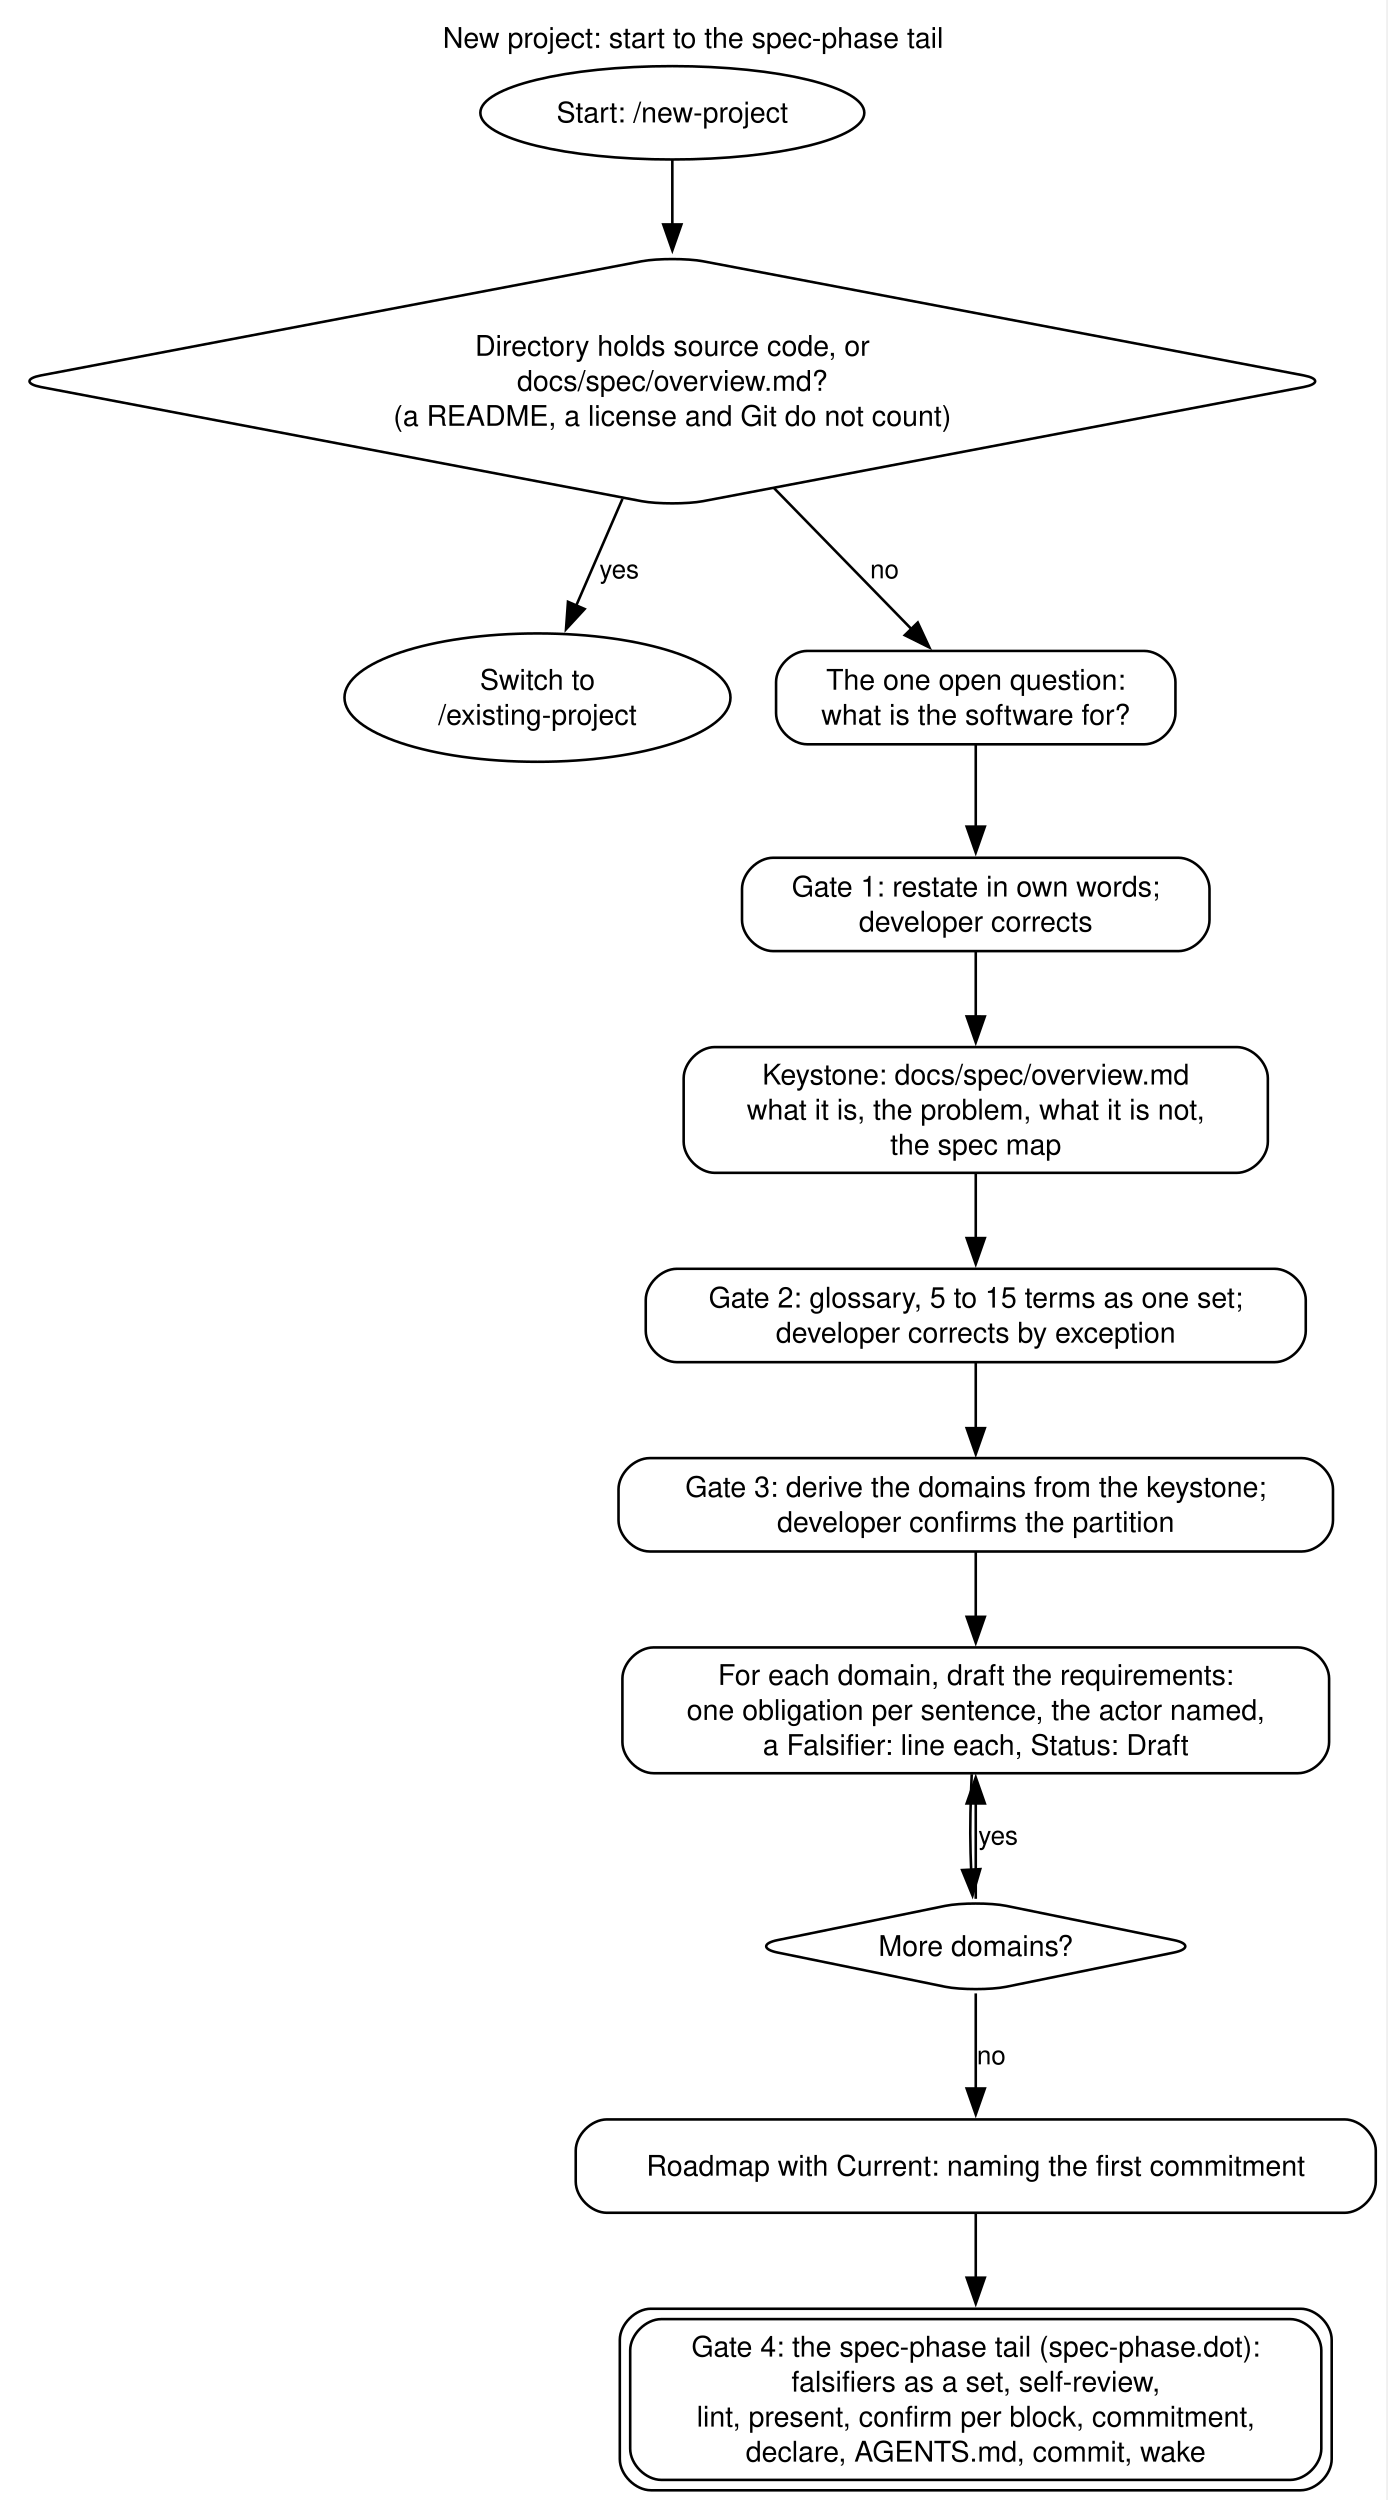
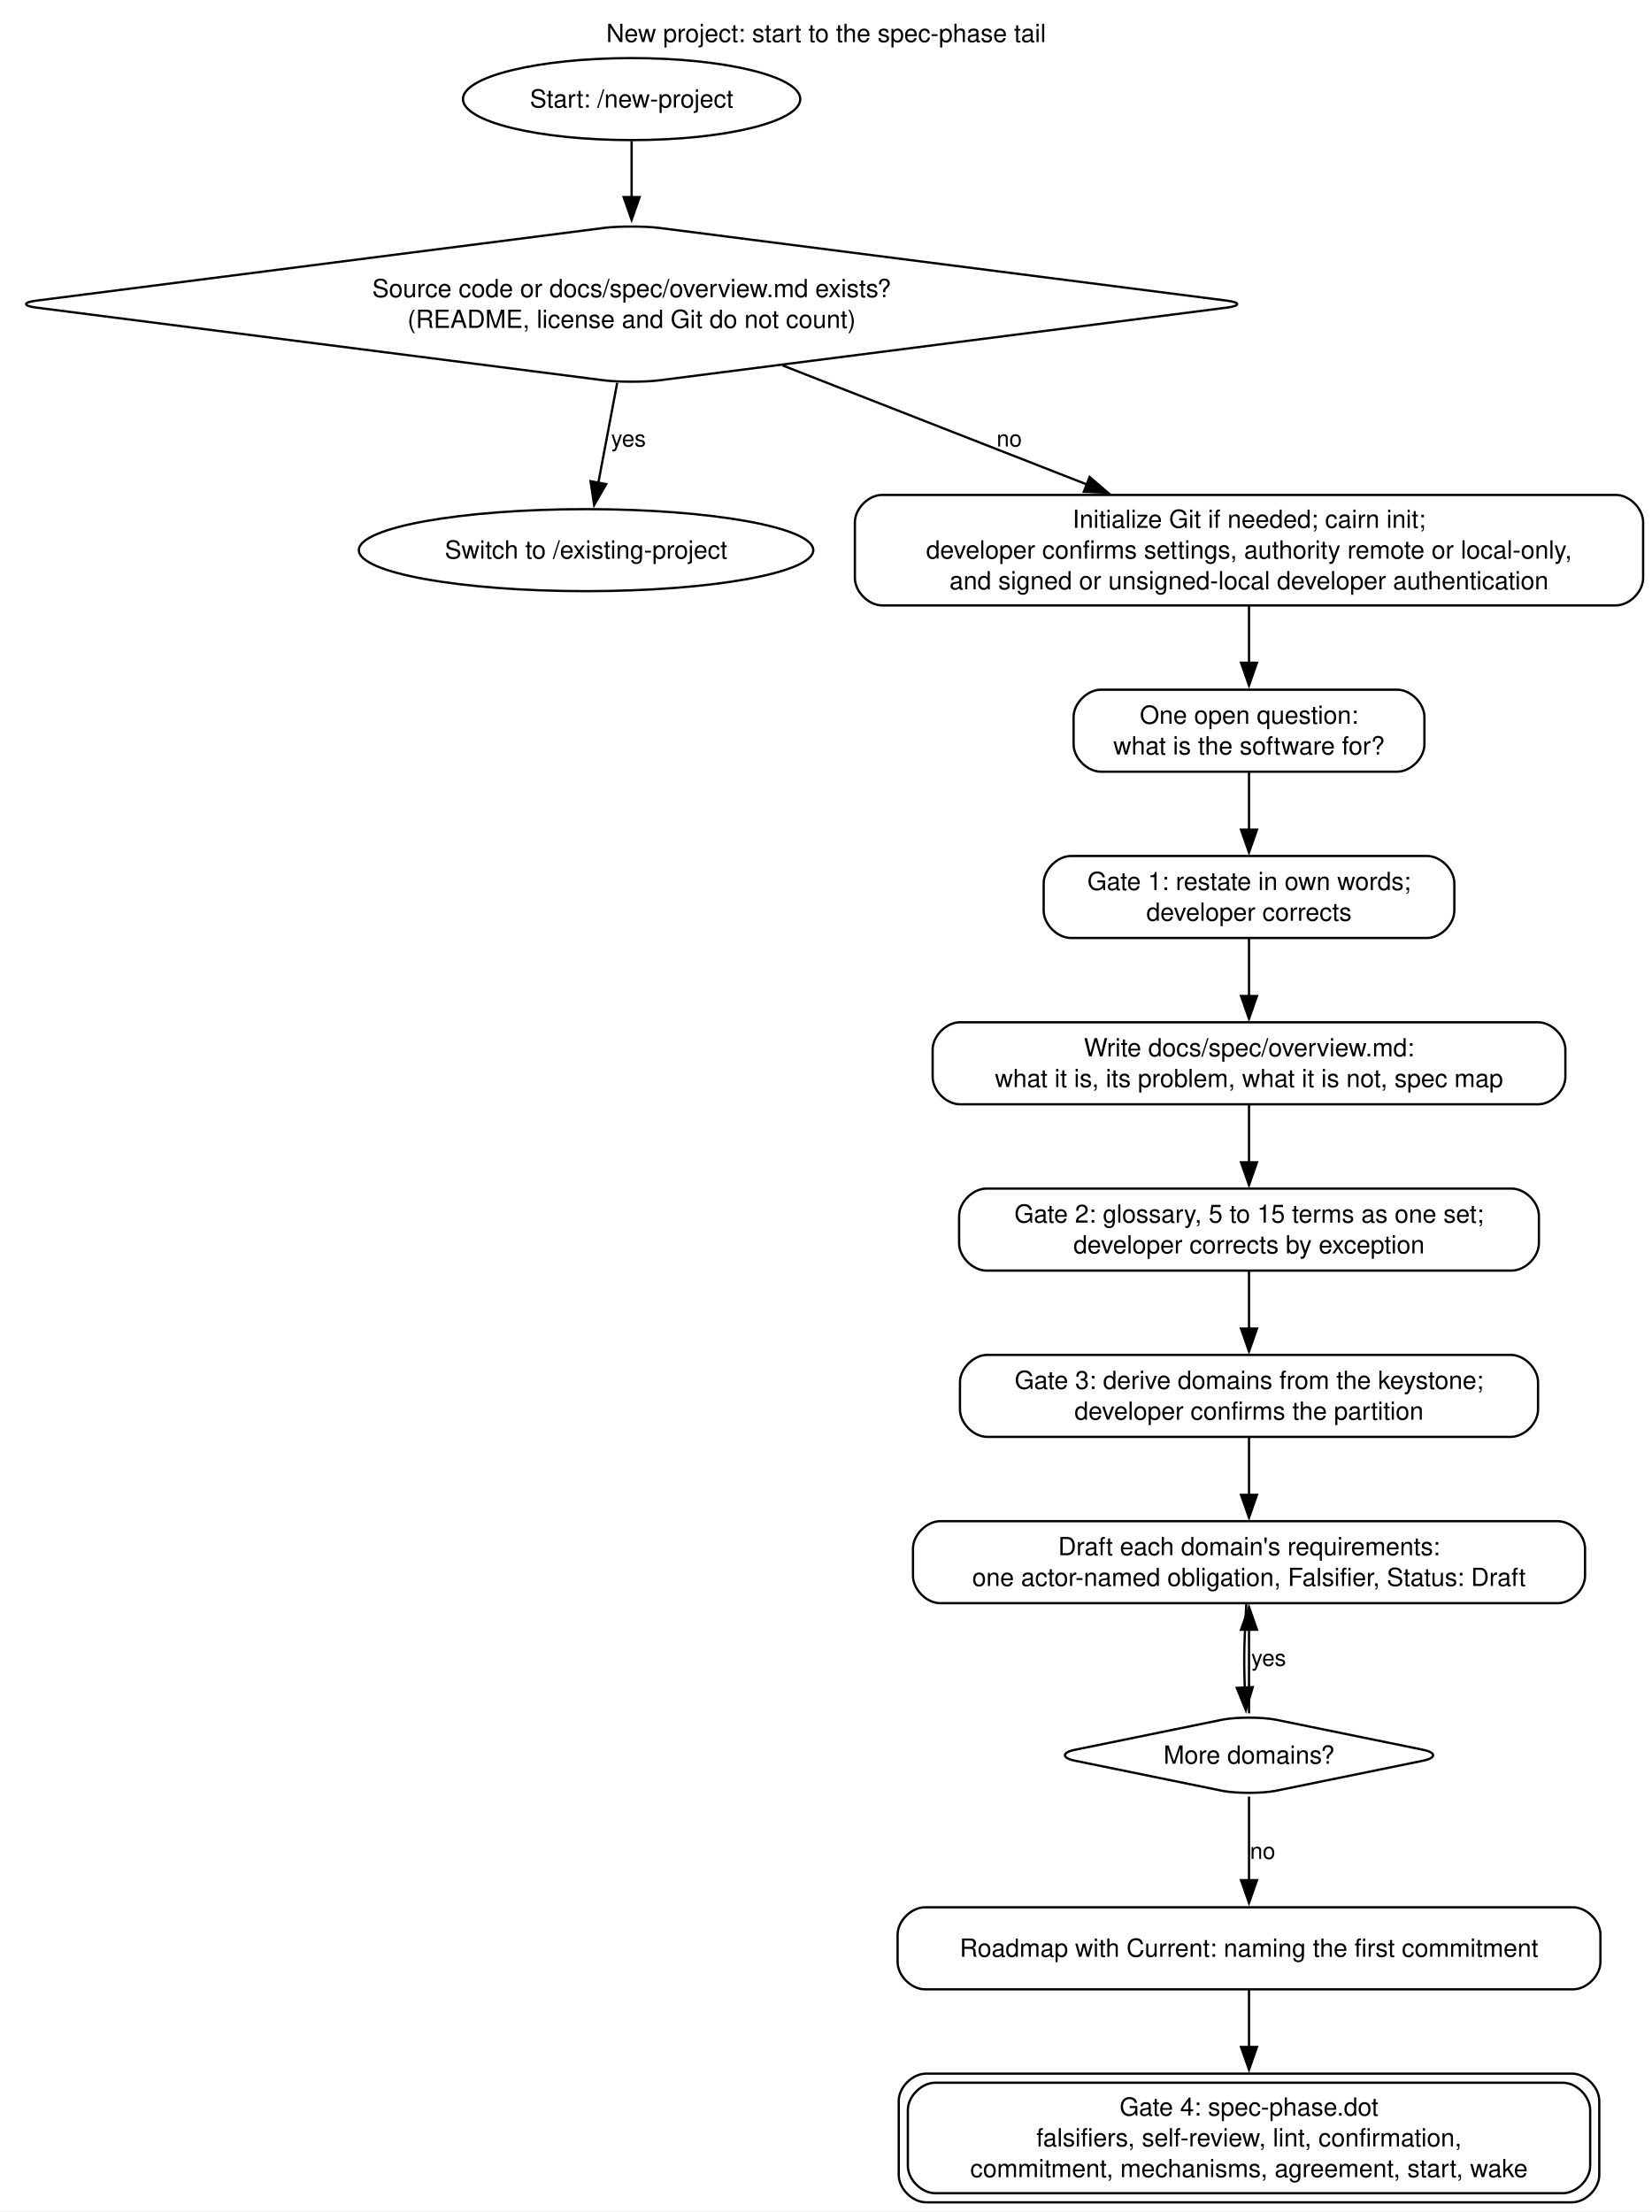
- <svg xmlns="http://www.w3.org/2000/svg" width="535pt" height="964pt" viewBox="0.00 0.00 535.00 964.00">
-   <g id="graph0" class="graph" transform="scale(1 1) rotate(0) translate(4 960.25)">
-     <polygon fill="white" stroke="none" points="-4,4 -4,-960.25 530.5,-960.25 530.5,4 -4,4" />
-     <text xml:space="preserve" text-anchor="middle" x="263.25" y="-941.8" font-family="Helvetica,sans-Serif" font-size="11.00">New project: start to the spec-phase tail</text>
+ <svg xmlns="http://www.w3.org/2000/svg" width="725pt" height="971pt" viewBox="0.00 0.00 725.00 971.00">
+   <g id="graph0" class="graph" transform="scale(1 1) rotate(0) translate(4 966.75)">
+     <polygon fill="white" stroke="none" points="-4,4 -4,-966.75 721.25,-966.75 721.25,4 -4,4" />
+     <text xml:space="preserve" text-anchor="middle" x="358.62" y="-948.3" font-family="Helvetica,sans-Serif" font-size="11.00">New project: start to the spec-phase tail</text>
    <g id="node1" class="node">
-       <ellipse fill="none" stroke="black" cx="255.25" cy="-916.75" rx="74.03" ry="18" />
-       <text xml:space="preserve" text-anchor="middle" x="255.25" y="-913.05" font-family="Helvetica,sans-Serif" font-size="11.00">Start: /new-project</text>
+       <ellipse fill="none" stroke="black" cx="273.25" cy="-923.25" rx="74.03" ry="18" />
+       <text xml:space="preserve" text-anchor="middle" x="273.25" y="-919.55" font-family="Helvetica,sans-Serif" font-size="11.00">Start: /new-project</text>
    </g>
    <g id="node2" class="node">
-       <path fill="none" stroke="black" d="M243.46,-859.51C243.46,-859.51 11.79,-815.49 11.79,-815.49 5.89,-814.37 5.89,-812.13 11.79,-811.01 11.79,-811.01 243.46,-766.99 243.46,-766.99 249.36,-765.87 261.14,-765.87 267.04,-766.99 267.04,-766.99 498.71,-811.01 498.71,-811.01 504.61,-812.13 504.61,-814.37 498.71,-815.49 498.71,-815.49 267.04,-859.51 267.04,-859.51 261.14,-860.63 249.36,-860.63 243.46,-859.51" />
-       <text xml:space="preserve" text-anchor="middle" x="255.25" y="-823.05" font-family="Helvetica,sans-Serif" font-size="11.00">Directory holds source code, or</text>
-       <text xml:space="preserve" text-anchor="middle" x="255.25" y="-809.55" font-family="Helvetica,sans-Serif" font-size="11.00">docs/spec/overview.md?</text>
-       <text xml:space="preserve" text-anchor="middle" x="255.25" y="-796.05" font-family="Helvetica,sans-Serif" font-size="11.00">(a README, a license and Git do not count)</text>
+       <path fill="none" stroke="black" d="M261.35,-866.73C261.35,-866.73 11.9,-834.77 11.9,-834.77 5.95,-834.01 5.95,-832.49 11.9,-831.73 11.9,-831.73 261.35,-799.77 261.35,-799.77 267.3,-799.01 279.2,-799.01 285.15,-799.77 285.15,-799.77 534.6,-831.73 534.6,-831.73 540.55,-832.49 540.55,-834.01 534.6,-834.77 534.6,-834.77 285.15,-866.73 285.15,-866.73 279.2,-867.49 267.3,-867.49 261.35,-866.73" />
+       <text xml:space="preserve" text-anchor="middle" x="273.25" y="-836.3" font-family="Helvetica,sans-Serif" font-size="11.00">Source code or docs/spec/overview.md exists?</text>
+       <text xml:space="preserve" text-anchor="middle" x="273.25" y="-822.8" font-family="Helvetica,sans-Serif" font-size="11.00">(README, license and Git do not count)</text>
    </g>
    <g id="edge1" class="edge">
-       <path fill="none" stroke="black" d="M255.25,-898.53C255.25,-891.37 255.25,-882.6 255.25,-873.46" />
-       <polygon fill="black" stroke="black" points="258.75,-873.71 255.25,-863.71 251.75,-873.71 258.75,-873.71" />
+       <path fill="none" stroke="black" d="M273.25,-904.86C273.25,-897.69 273.25,-889 273.25,-880.21" />
+       <polygon fill="black" stroke="black" points="276.75,-880.23 273.25,-870.23 269.75,-880.23 276.75,-880.23" />
    </g>
    <g id="node3" class="node">
-       <ellipse fill="none" stroke="black" cx="203.25" cy="-691.25" rx="74.42" ry="24.75" />
-       <text xml:space="preserve" text-anchor="middle" x="203.25" y="-694.3" font-family="Helvetica,sans-Serif" font-size="11.00">Switch to</text>
-       <text xml:space="preserve" text-anchor="middle" x="203.25" y="-680.8" font-family="Helvetica,sans-Serif" font-size="11.00">/existing-project</text>
+       <ellipse fill="none" stroke="black" cx="253.25" cy="-725.25" rx="99.74" ry="18" />
+       <text xml:space="preserve" text-anchor="middle" x="253.25" y="-721.55" font-family="Helvetica,sans-Serif" font-size="11.00">Switch to /existing-project</text>
    </g>
    <g id="edge2" class="edge">
-       <path fill="none" stroke="black" d="M236.03,-767.91C230.11,-754.24 223.69,-739.41 218.1,-726.53" />
-       <polygon fill="black" stroke="black" points="221.43,-725.41 214.25,-717.62 215.01,-728.19 221.43,-725.41" />
-       <text xml:space="preserve" text-anchor="middle" x="234.76" y="-737.25" font-family="Helvetica,sans-Serif" font-size="10.00">yes</text>
+       <path fill="none" stroke="black" d="M266.92,-798.71C264.25,-784.54 261.17,-768.22 258.61,-754.66" />
+       <polygon fill="black" stroke="black" points="262.09,-754.24 256.8,-745.06 255.21,-755.54 262.09,-754.24" />
+       <text xml:space="preserve" text-anchor="middle" x="271.88" y="-770.75" font-family="Helvetica,sans-Serif" font-size="10.00">yes</text>
    </g>
    <g id="node4" class="node">
-       <path fill="none" stroke="black" d="M437.25,-709.25C437.25,-709.25 307.25,-709.25 307.25,-709.25 301.25,-709.25 295.25,-703.25 295.25,-697.25 295.25,-697.25 295.25,-685.25 295.25,-685.25 295.25,-679.25 301.25,-673.25 307.25,-673.25 307.25,-673.25 437.25,-673.25 437.25,-673.25 443.25,-673.25 449.25,-679.25 449.25,-685.25 449.25,-685.25 449.25,-697.25 449.25,-697.25 449.25,-703.25 443.25,-709.25 437.25,-709.25" />
-       <text xml:space="preserve" text-anchor="middle" x="372.25" y="-694.3" font-family="Helvetica,sans-Serif" font-size="11.00">The one open question:</text>
-       <text xml:space="preserve" text-anchor="middle" x="372.25" y="-680.8" font-family="Helvetica,sans-Serif" font-size="11.00">what is the software for?</text>
+       <path fill="none" stroke="black" d="M705.25,-749.5C705.25,-749.5 383.25,-749.5 383.25,-749.5 377.25,-749.5 371.25,-743.5 371.25,-737.5 371.25,-737.5 371.25,-713 371.25,-713 371.25,-707 377.25,-701 383.25,-701 383.25,-701 705.25,-701 705.25,-701 711.25,-701 717.25,-707 717.25,-713 717.25,-713 717.25,-737.5 717.25,-737.5 717.25,-743.5 711.25,-749.5 705.25,-749.5" />
+       <text xml:space="preserve" text-anchor="middle" x="544.25" y="-735.05" font-family="Helvetica,sans-Serif" font-size="11.00">Initialize Git if needed; cairn init;</text>
+       <text xml:space="preserve" text-anchor="middle" x="544.25" y="-721.55" font-family="Helvetica,sans-Serif" font-size="11.00">developer confirms settings, authority remote or local-only,</text>
+       <text xml:space="preserve" text-anchor="middle" x="544.25" y="-708.05" font-family="Helvetica,sans-Serif" font-size="11.00">and signed or unsigned-local developer authentication</text>
    </g>
    <g id="edge3" class="edge">
-       <path fill="none" stroke="black" d="M294.53,-771.96C312.01,-754.03 332.06,-733.47 347.42,-717.72" />
-       <polygon fill="black" stroke="black" points="349.89,-720.2 354.36,-710.59 344.88,-715.31 349.89,-720.2" />
-       <text xml:space="preserve" text-anchor="middle" x="337.07" y="-737.25" font-family="Helvetica,sans-Serif" font-size="10.00">no</text>
+       <path fill="none" stroke="black" d="M339.54,-806.32C380.05,-790.48 431.83,-770.22 473.18,-754.05" />
+       <polygon fill="black" stroke="black" points="474.28,-757.38 482.32,-750.47 471.73,-750.86 474.28,-757.38" />
+       <text xml:space="preserve" text-anchor="middle" x="439.02" y="-770.75" font-family="Helvetica,sans-Serif" font-size="10.00">no</text>
    </g>
    <g id="node5" class="node">
-       <path fill="none" stroke="black" d="M450.38,-629.5C450.38,-629.5 294.12,-629.5 294.12,-629.5 288.12,-629.5 282.12,-623.5 282.12,-617.5 282.12,-617.5 282.12,-605.5 282.12,-605.5 282.12,-599.5 288.12,-593.5 294.12,-593.5 294.12,-593.5 450.38,-593.5 450.38,-593.5 456.38,-593.5 462.38,-599.5 462.38,-605.5 462.38,-605.5 462.38,-617.5 462.38,-617.5 462.38,-623.5 456.38,-629.5 450.38,-629.5" />
-       <text xml:space="preserve" text-anchor="middle" x="372.25" y="-614.55" font-family="Helvetica,sans-Serif" font-size="11.00">Gate 1: restate in own words;</text>
-       <text xml:space="preserve" text-anchor="middle" x="372.25" y="-601.05" font-family="Helvetica,sans-Serif" font-size="11.00">developer corrects</text>
+       <path fill="none" stroke="black" d="M609.25,-664C609.25,-664 479.25,-664 479.25,-664 473.25,-664 467.25,-658 467.25,-652 467.25,-652 467.25,-640 467.25,-640 467.25,-634 473.25,-628 479.25,-628 479.25,-628 609.25,-628 609.25,-628 615.25,-628 621.25,-634 621.25,-640 621.25,-640 621.25,-652 621.25,-652 621.25,-658 615.25,-664 609.25,-664" />
+       <text xml:space="preserve" text-anchor="middle" x="544.25" y="-649.05" font-family="Helvetica,sans-Serif" font-size="11.00">One open question:</text>
+       <text xml:space="preserve" text-anchor="middle" x="544.25" y="-635.55" font-family="Helvetica,sans-Serif" font-size="11.00">what is the software for?</text>
    </g>
    <g id="edge4" class="edge">
-       <path fill="none" stroke="black" d="M372.25,-672.99C372.25,-663.7 372.25,-651.98 372.25,-641.34" />
-       <polygon fill="black" stroke="black" points="375.75,-641.49 372.25,-631.49 368.75,-641.49 375.75,-641.49" />
+       <path fill="none" stroke="black" d="M544.25,-700.65C544.25,-692.78 544.25,-683.93 544.25,-675.71" />
+       <polygon fill="black" stroke="black" points="547.75,-675.84 544.25,-665.84 540.75,-675.84 547.75,-675.84" />
    </g>
    <g id="node6" class="node">
-       <path fill="none" stroke="black" d="M472.88,-556.5C472.88,-556.5 271.62,-556.5 271.62,-556.5 265.62,-556.5 259.62,-550.5 259.62,-544.5 259.62,-544.5 259.62,-520 259.62,-520 259.62,-514 265.62,-508 271.62,-508 271.62,-508 472.88,-508 472.88,-508 478.88,-508 484.88,-514 484.88,-520 484.88,-520 484.88,-544.5 484.88,-544.5 484.88,-550.5 478.88,-556.5 472.88,-556.5" />
-       <text xml:space="preserve" text-anchor="middle" x="372.25" y="-542.05" font-family="Helvetica,sans-Serif" font-size="11.00">Keystone: docs/spec/overview.md</text>
-       <text xml:space="preserve" text-anchor="middle" x="372.25" y="-528.55" font-family="Helvetica,sans-Serif" font-size="11.00">what it is, the problem, what it is not,</text>
-       <text xml:space="preserve" text-anchor="middle" x="372.25" y="-515.05" font-family="Helvetica,sans-Serif" font-size="11.00">the spec map</text>
+       <path fill="none" stroke="black" d="M622.38,-591C622.38,-591 466.12,-591 466.12,-591 460.12,-591 454.12,-585 454.12,-579 454.12,-579 454.12,-567 454.12,-567 454.12,-561 460.12,-555 466.12,-555 466.12,-555 622.38,-555 622.38,-555 628.38,-555 634.38,-561 634.38,-567 634.38,-567 634.38,-579 634.38,-579 634.38,-585 628.38,-591 622.38,-591" />
+       <text xml:space="preserve" text-anchor="middle" x="544.25" y="-576.05" font-family="Helvetica,sans-Serif" font-size="11.00">Gate 1: restate in own words;</text>
+       <text xml:space="preserve" text-anchor="middle" x="544.25" y="-562.55" font-family="Helvetica,sans-Serif" font-size="11.00">developer corrects</text>
    </g>
    <g id="edge5" class="edge">
-       <path fill="none" stroke="black" d="M372.25,-593.36C372.25,-585.88 372.25,-576.82 372.25,-568.03" />
-       <polygon fill="black" stroke="black" points="375.75,-568.3 372.25,-558.3 368.75,-568.31 375.75,-568.3" />
+       <path fill="none" stroke="black" d="M544.25,-627.81C544.25,-620.23 544.25,-611.1 544.25,-602.54" />
+       <polygon fill="black" stroke="black" points="547.75,-602.54 544.25,-592.54 540.75,-602.54 547.75,-602.54" />
    </g>
    <g id="node7" class="node">
-       <path fill="none" stroke="black" d="M487.5,-471C487.5,-471 257,-471 257,-471 251,-471 245,-465 245,-459 245,-459 245,-447 245,-447 245,-441 251,-435 257,-435 257,-435 487.5,-435 487.5,-435 493.5,-435 499.5,-441 499.5,-447 499.5,-447 499.5,-459 499.5,-459 499.5,-465 493.5,-471 487.5,-471" />
-       <text xml:space="preserve" text-anchor="middle" x="372.25" y="-456.05" font-family="Helvetica,sans-Serif" font-size="11.00">Gate 2: glossary, 5 to 15 terms as one set;</text>
-       <text xml:space="preserve" text-anchor="middle" x="372.25" y="-442.55" font-family="Helvetica,sans-Serif" font-size="11.00">developer corrects by exception</text>
+       <path fill="none" stroke="black" d="M671.12,-518C671.12,-518 417.38,-518 417.38,-518 411.38,-518 405.38,-512 405.38,-506 405.38,-506 405.38,-494 405.38,-494 405.38,-488 411.38,-482 417.38,-482 417.38,-482 671.12,-482 671.12,-482 677.12,-482 683.12,-488 683.12,-494 683.12,-494 683.12,-506 683.12,-506 683.12,-512 677.12,-518 671.12,-518" />
+       <text xml:space="preserve" text-anchor="middle" x="544.25" y="-503.05" font-family="Helvetica,sans-Serif" font-size="11.00">Write docs/spec/overview.md:</text>
+       <text xml:space="preserve" text-anchor="middle" x="544.25" y="-489.55" font-family="Helvetica,sans-Serif" font-size="11.00">what it is, its problem, what it is not, spec map</text>
    </g>
    <g id="edge6" class="edge">
-       <path fill="none" stroke="black" d="M372.25,-507.65C372.25,-499.78 372.25,-490.93 372.25,-482.71" />
-       <polygon fill="black" stroke="black" points="375.75,-482.84 372.25,-472.84 368.75,-482.84 375.75,-482.84" />
+       <path fill="none" stroke="black" d="M544.25,-554.81C544.25,-547.23 544.25,-538.1 544.25,-529.54" />
+       <polygon fill="black" stroke="black" points="547.75,-529.54 544.25,-519.54 540.75,-529.54 547.75,-529.54" />
    </g>
    <g id="node8" class="node">
-       <path fill="none" stroke="black" d="M498,-398C498,-398 246.5,-398 246.5,-398 240.5,-398 234.5,-392 234.5,-386 234.5,-386 234.5,-374 234.5,-374 234.5,-368 240.5,-362 246.5,-362 246.5,-362 498,-362 498,-362 504,-362 510,-368 510,-374 510,-374 510,-386 510,-386 510,-392 504,-398 498,-398" />
-       <text xml:space="preserve" text-anchor="middle" x="372.25" y="-383.05" font-family="Helvetica,sans-Serif" font-size="11.00">Gate 3: derive the domains from the keystone;</text>
-       <text xml:space="preserve" text-anchor="middle" x="372.25" y="-369.55" font-family="Helvetica,sans-Serif" font-size="11.00">developer confirms the partition</text>
+       <path fill="none" stroke="black" d="M659.5,-445C659.5,-445 429,-445 429,-445 423,-445 417,-439 417,-433 417,-433 417,-421 417,-421 417,-415 423,-409 429,-409 429,-409 659.5,-409 659.5,-409 665.5,-409 671.5,-415 671.5,-421 671.5,-421 671.5,-433 671.5,-433 671.5,-439 665.5,-445 659.5,-445" />
+       <text xml:space="preserve" text-anchor="middle" x="544.25" y="-430.05" font-family="Helvetica,sans-Serif" font-size="11.00">Gate 2: glossary, 5 to 15 terms as one set;</text>
+       <text xml:space="preserve" text-anchor="middle" x="544.25" y="-416.55" font-family="Helvetica,sans-Serif" font-size="11.00">developer corrects by exception</text>
    </g>
    <g id="edge7" class="edge">
-       <path fill="none" stroke="black" d="M372.25,-434.81C372.25,-427.23 372.25,-418.1 372.25,-409.54" />
-       <polygon fill="black" stroke="black" points="375.75,-409.54 372.25,-399.54 368.75,-409.54 375.75,-409.54" />
+       <path fill="none" stroke="black" d="M544.25,-481.81C544.25,-474.23 544.25,-465.1 544.25,-456.54" />
+       <polygon fill="black" stroke="black" points="547.75,-456.54 544.25,-446.54 540.75,-456.54 547.75,-456.54" />
    </g>
    <g id="node9" class="node">
-       <path fill="none" stroke="black" d="M496.5,-325C496.5,-325 248,-325 248,-325 242,-325 236,-319 236,-313 236,-313 236,-288.5 236,-288.5 236,-282.5 242,-276.5 248,-276.5 248,-276.5 496.5,-276.5 496.5,-276.5 502.5,-276.5 508.5,-282.5 508.5,-288.5 508.5,-288.5 508.5,-313 508.5,-313 508.5,-319 502.5,-325 496.5,-325" />
-       <text xml:space="preserve" text-anchor="middle" x="372.25" y="-310.55" font-family="Helvetica,sans-Serif" font-size="11.00">For each domain, draft the requirements:</text>
-       <text xml:space="preserve" text-anchor="middle" x="372.25" y="-297.05" font-family="Helvetica,sans-Serif" font-size="11.00">one obligation per sentence, the actor named,</text>
-       <text xml:space="preserve" text-anchor="middle" x="372.25" y="-283.55" font-family="Helvetica,sans-Serif" font-size="11.00">a Falsifier: line each, Status: Draft</text>
+       <path fill="none" stroke="black" d="M659.12,-372C659.12,-372 429.38,-372 429.38,-372 423.38,-372 417.38,-366 417.38,-360 417.38,-360 417.38,-348 417.38,-348 417.38,-342 423.38,-336 429.38,-336 429.38,-336 659.12,-336 659.12,-336 665.12,-336 671.12,-342 671.12,-348 671.12,-348 671.12,-360 671.12,-360 671.12,-366 665.12,-372 659.12,-372" />
+       <text xml:space="preserve" text-anchor="middle" x="544.25" y="-357.05" font-family="Helvetica,sans-Serif" font-size="11.00">Gate 3: derive domains from the keystone;</text>
+       <text xml:space="preserve" text-anchor="middle" x="544.25" y="-343.55" font-family="Helvetica,sans-Serif" font-size="11.00">developer confirms the partition</text>
    </g>
    <g id="edge8" class="edge">
-       <path fill="none" stroke="black" d="M372.25,-361.86C372.25,-354.38 372.25,-345.32 372.25,-336.53" />
-       <polygon fill="black" stroke="black" points="375.75,-336.8 372.25,-326.8 368.75,-336.81 375.75,-336.8" />
+       <path fill="none" stroke="black" d="M544.25,-408.81C544.25,-401.23 544.25,-392.1 544.25,-383.54" />
+       <polygon fill="black" stroke="black" points="547.75,-383.54 544.25,-373.54 540.75,-383.54 547.75,-383.54" />
    </g>
    <g id="node10" class="node">
-       <path fill="none" stroke="black" d="M360.49,-225.35C360.49,-225.35 295.85,-212.15 295.85,-212.15 289.97,-210.95 289.97,-208.55 295.85,-207.35 295.85,-207.35 360.49,-194.15 360.49,-194.15 366.37,-192.95 378.13,-192.95 384.01,-194.15 384.01,-194.15 448.65,-207.35 448.65,-207.35 454.53,-208.55 454.53,-210.95 448.65,-212.15 448.65,-212.15 384.01,-225.35 384.01,-225.35 378.13,-226.55 366.37,-226.55 360.49,-225.35" />
-       <text xml:space="preserve" text-anchor="middle" x="372.25" y="-206.05" font-family="Helvetica,sans-Serif" font-size="11.00">More domains?</text>
+       <path fill="none" stroke="black" d="M679.75,-299C679.75,-299 408.75,-299 408.75,-299 402.75,-299 396.75,-293 396.75,-287 396.75,-287 396.75,-275 396.75,-275 396.75,-269 402.75,-263 408.75,-263 408.75,-263 679.75,-263 679.75,-263 685.75,-263 691.75,-269 691.75,-275 691.75,-275 691.75,-287 691.75,-287 691.75,-293 685.75,-299 679.75,-299" />
+       <text xml:space="preserve" text-anchor="middle" x="544.25" y="-284.05" font-family="Helvetica,sans-Serif" font-size="11.00">Draft each domain's requirements:</text>
+       <text xml:space="preserve" text-anchor="middle" x="544.25" y="-270.55" font-family="Helvetica,sans-Serif" font-size="11.00">one actor-named obligation, Falsifier, Status: Draft</text>
    </g>
    <g id="edge9" class="edge">
-       <path fill="none" stroke="black" d="M370.7,-276.1C370.26,-266.66 369.97,-255.69 370.25,-245.75 370.31,-243.65 370.39,-241.48 370.48,-239.3" />
-       <polygon fill="black" stroke="black" points="373.98,-239.51 371,-229.34 366.99,-239.15 373.98,-239.51" />
+       <path fill="none" stroke="black" d="M544.25,-335.81C544.25,-328.23 544.25,-319.1 544.25,-310.54" />
+       <polygon fill="black" stroke="black" points="547.75,-310.54 544.25,-300.54 540.75,-310.54 547.75,-310.54" />
+     </g>
+     <g id="node11" class="node">
+       <path fill="none" stroke="black" d="M532.49,-211.85C532.49,-211.85 467.85,-198.65 467.85,-198.65 461.97,-197.45 461.97,-195.05 467.85,-193.85 467.85,-193.85 532.49,-180.65 532.49,-180.65 538.37,-179.45 550.13,-179.45 556.01,-180.65 556.01,-180.65 620.65,-193.85 620.65,-193.85 626.53,-195.05 626.53,-197.45 620.65,-198.65 620.65,-198.65 556.01,-211.85 556.01,-211.85 550.13,-213.05 538.37,-213.05 532.49,-211.85" />
+       <text xml:space="preserve" text-anchor="middle" x="544.25" y="-192.55" font-family="Helvetica,sans-Serif" font-size="11.00">More domains?</text>
    </g>
    <g id="edge10" class="edge">
-       <path fill="none" stroke="black" d="M372.25,-228.07C372.25,-238.61 372.25,-252.45 372.25,-265.15" />
-       <polygon fill="black" stroke="black" points="368.75,-264.85 372.25,-274.85 375.75,-264.85 368.75,-264.85" />
-       <text xml:space="preserve" text-anchor="middle" x="380.88" y="-249" font-family="Helvetica,sans-Serif" font-size="10.00">yes</text>
-     </g>
-     <g id="node11" class="node">
-       <path fill="none" stroke="black" d="M514.5,-143C514.5,-143 230,-143 230,-143 224,-143 218,-137 218,-131 218,-131 218,-119 218,-119 218,-113 224,-107 230,-107 230,-107 514.5,-107 514.5,-107 520.5,-107 526.5,-113 526.5,-119 526.5,-119 526.5,-131 526.5,-131 526.5,-137 520.5,-143 514.5,-143" />
-       <text xml:space="preserve" text-anchor="middle" x="372.25" y="-121.3" font-family="Helvetica,sans-Serif" font-size="11.00">Roadmap with Current: naming the first commitment</text>
+       <path fill="none" stroke="black" d="M543.06,-262.56C542.73,-256.96 542.41,-250.72 542.25,-245 542.07,-238.83 542.17,-232.22 542.39,-225.94" />
+       <polygon fill="black" stroke="black" points="545.89,-226.15 542.87,-216 538.89,-225.82 545.89,-226.15" />
    </g>
    <g id="edge11" class="edge">
-       <path fill="none" stroke="black" d="M372.25,-191.6C372.25,-180.91 372.25,-166.89 372.25,-154.55" />
-       <polygon fill="black" stroke="black" points="375.75,-154.92 372.25,-144.92 368.75,-154.92 375.75,-154.92" />
-       <text xml:space="preserve" text-anchor="middle" x="378.25" y="-164.25" font-family="Helvetica,sans-Serif" font-size="10.00">no</text>
+       <path fill="none" stroke="black" d="M544.25,-214.66C544.25,-225.29 544.25,-239.15 544.25,-251.37" />
+       <polygon fill="black" stroke="black" points="540.75,-251.34 544.25,-261.34 547.75,-251.34 540.75,-251.34" />
+       <text xml:space="preserve" text-anchor="middle" x="552.88" y="-235.5" font-family="Helvetica,sans-Serif" font-size="10.00">yes</text>
    </g>
    <g id="node12" class="node">
-       <path fill="none" stroke="black" d="M493.5,-66C493.5,-66 251,-66 251,-66 245,-66 239,-60 239,-54 239,-54 239,-16 239,-16 239,-10 245,-4 251,-4 251,-4 493.5,-4 493.5,-4 499.5,-4 505.5,-10 505.5,-16 505.5,-16 505.5,-54 505.5,-54 505.5,-60 499.5,-66 493.5,-66" />
-       <path fill="none" stroke="black" d="M497.5,-70C497.5,-70 247,-70 247,-70 241,-70 235,-64 235,-58 235,-58 235,-12 235,-12 235,-6 241,0 247,0 247,0 497.5,0 497.5,0 503.5,0 509.5,-6 509.5,-12 509.5,-12 509.5,-58 509.5,-58 509.5,-64 503.5,-70 497.5,-70" />
-       <text xml:space="preserve" text-anchor="middle" x="372.25" y="-51.55" font-family="Helvetica,sans-Serif" font-size="11.00">Gate 4: the spec-phase tail (spec-phase.dot):</text>
-       <text xml:space="preserve" text-anchor="middle" x="372.25" y="-38.05" font-family="Helvetica,sans-Serif" font-size="11.00">falsifiers as a set, self-review,</text>
-       <text xml:space="preserve" text-anchor="middle" x="372.25" y="-24.55" font-family="Helvetica,sans-Serif" font-size="11.00">lint, present, confirm per block, commitment,</text>
-       <text xml:space="preserve" text-anchor="middle" x="372.25" y="-11.05" font-family="Helvetica,sans-Serif" font-size="11.00">declare, AGENTS.md, commit, wake</text>
+       <path fill="none" stroke="black" d="M686.5,-129.5C686.5,-129.5 402,-129.5 402,-129.5 396,-129.5 390,-123.5 390,-117.5 390,-117.5 390,-105.5 390,-105.5 390,-99.5 396,-93.5 402,-93.5 402,-93.5 686.5,-93.5 686.5,-93.5 692.5,-93.5 698.5,-99.5 698.5,-105.5 698.5,-105.5 698.5,-117.5 698.5,-117.5 698.5,-123.5 692.5,-129.5 686.5,-129.5" />
+       <text xml:space="preserve" text-anchor="middle" x="544.25" y="-107.8" font-family="Helvetica,sans-Serif" font-size="11.00">Roadmap with Current: naming the first commitment</text>
    </g>
    <g id="edge12" class="edge">
-       <path fill="none" stroke="black" d="M372.25,-106.61C372.25,-99.44 372.25,-90.75 372.25,-81.96" />
-       <polygon fill="black" stroke="black" points="375.75,-81.98 372.25,-71.98 368.75,-81.98 375.75,-81.98" />
+       <path fill="none" stroke="black" d="M544.25,-178.1C544.25,-167.41 544.25,-153.39 544.25,-141.05" />
+       <polygon fill="black" stroke="black" points="547.75,-141.42 544.25,-131.42 540.75,-141.42 547.75,-141.42" />
+       <text xml:space="preserve" text-anchor="middle" x="550.25" y="-150.75" font-family="Helvetica,sans-Serif" font-size="10.00">no</text>
+     </g>
+     <g id="node13" class="node">
+       <path fill="none" stroke="black" d="M682,-52.5C682,-52.5 406.5,-52.5 406.5,-52.5 400.5,-52.5 394.5,-46.5 394.5,-40.5 394.5,-40.5 394.5,-16 394.5,-16 394.5,-10 400.5,-4 406.5,-4 406.5,-4 682,-4 682,-4 688,-4 694,-10 694,-16 694,-16 694,-40.5 694,-40.5 694,-46.5 688,-52.5 682,-52.5" />
+       <path fill="none" stroke="black" d="M686,-56.5C686,-56.5 402.5,-56.5 402.5,-56.5 396.5,-56.5 390.5,-50.5 390.5,-44.5 390.5,-44.5 390.5,-12 390.5,-12 390.5,-6 396.5,0 402.5,0 402.5,0 686,0 686,0 692,0 698,-6 698,-12 698,-12 698,-44.5 698,-44.5 698,-50.5 692,-56.5 686,-56.5" />
+       <text xml:space="preserve" text-anchor="middle" x="544.25" y="-38.05" font-family="Helvetica,sans-Serif" font-size="11.00">Gate 4: spec-phase.dot</text>
+       <text xml:space="preserve" text-anchor="middle" x="544.25" y="-24.55" font-family="Helvetica,sans-Serif" font-size="11.00">falsifiers, self-review, lint, confirmation,</text>
+       <text xml:space="preserve" text-anchor="middle" x="544.25" y="-11.05" font-family="Helvetica,sans-Serif" font-size="11.00">commitment, mechanisms, agreement, start, wake</text>
+     </g>
+     <g id="edge13" class="edge">
+       <path fill="none" stroke="black" d="M544.25,-93.27C544.25,-85.88 544.25,-76.93 544.25,-68.1" />
+       <polygon fill="black" stroke="black" points="547.75,-68.2 544.25,-58.2 540.75,-68.2 547.75,-68.2" />
    </g>
  </g>
</svg>
